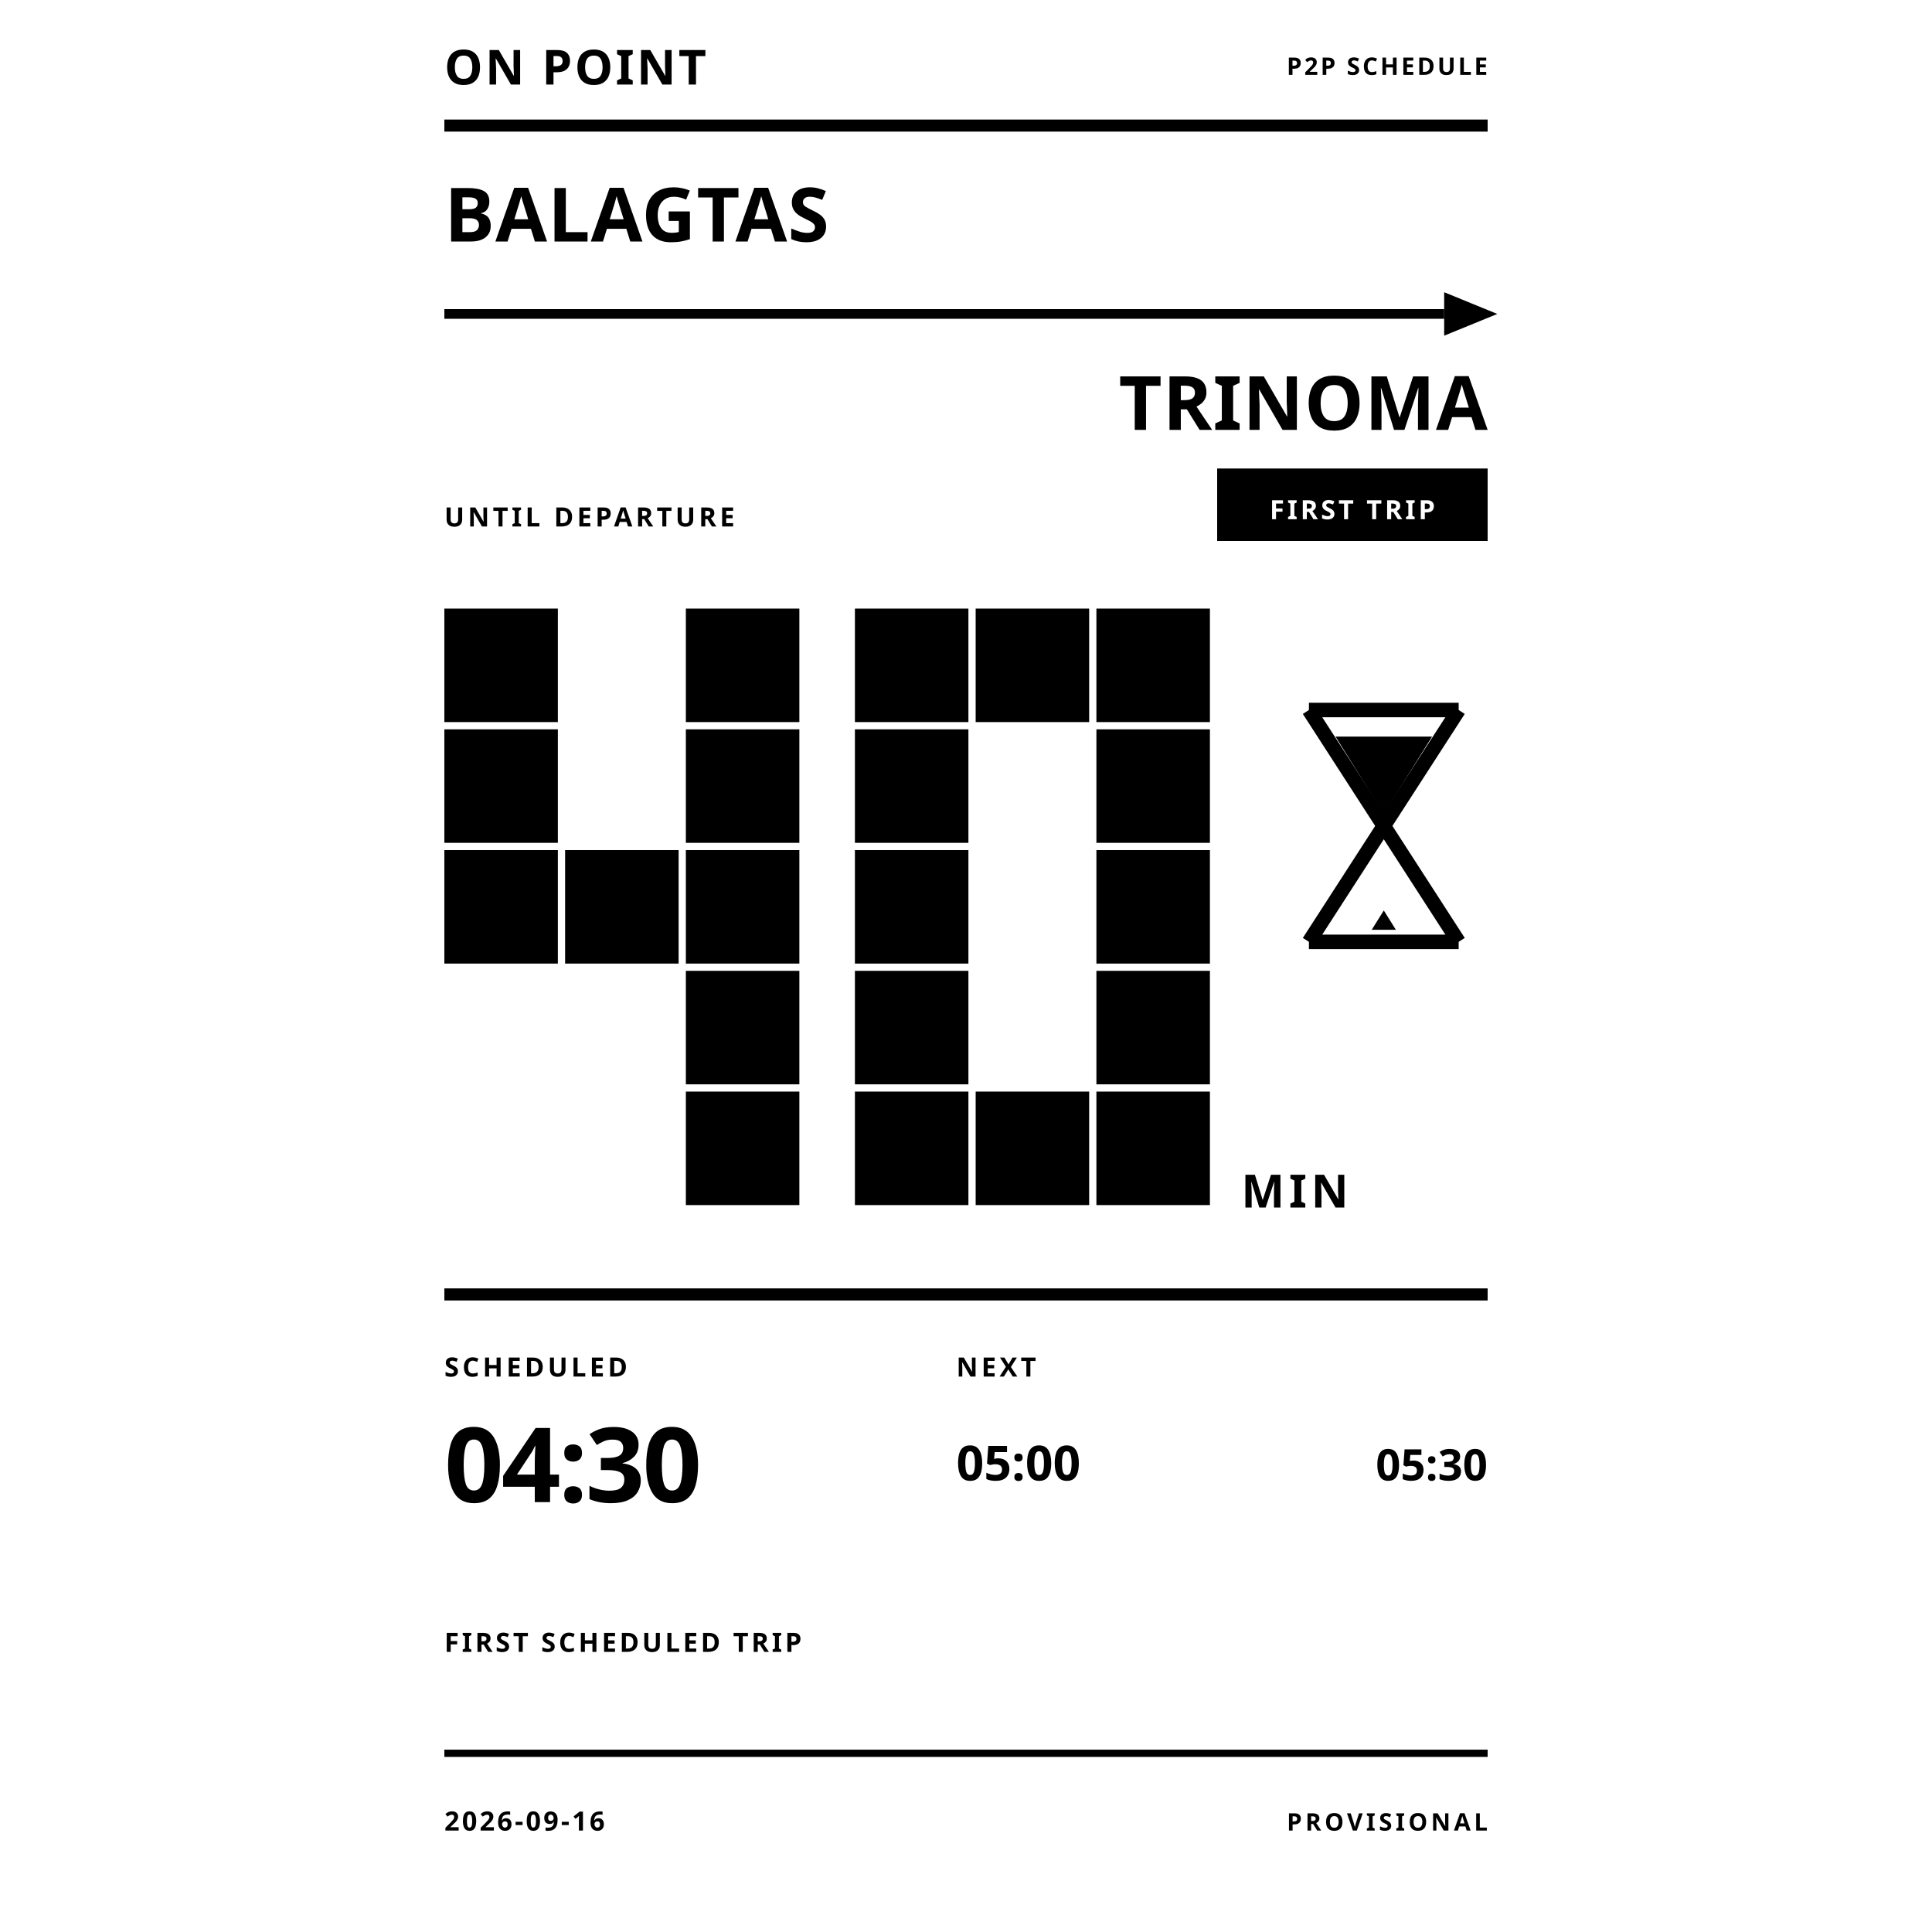
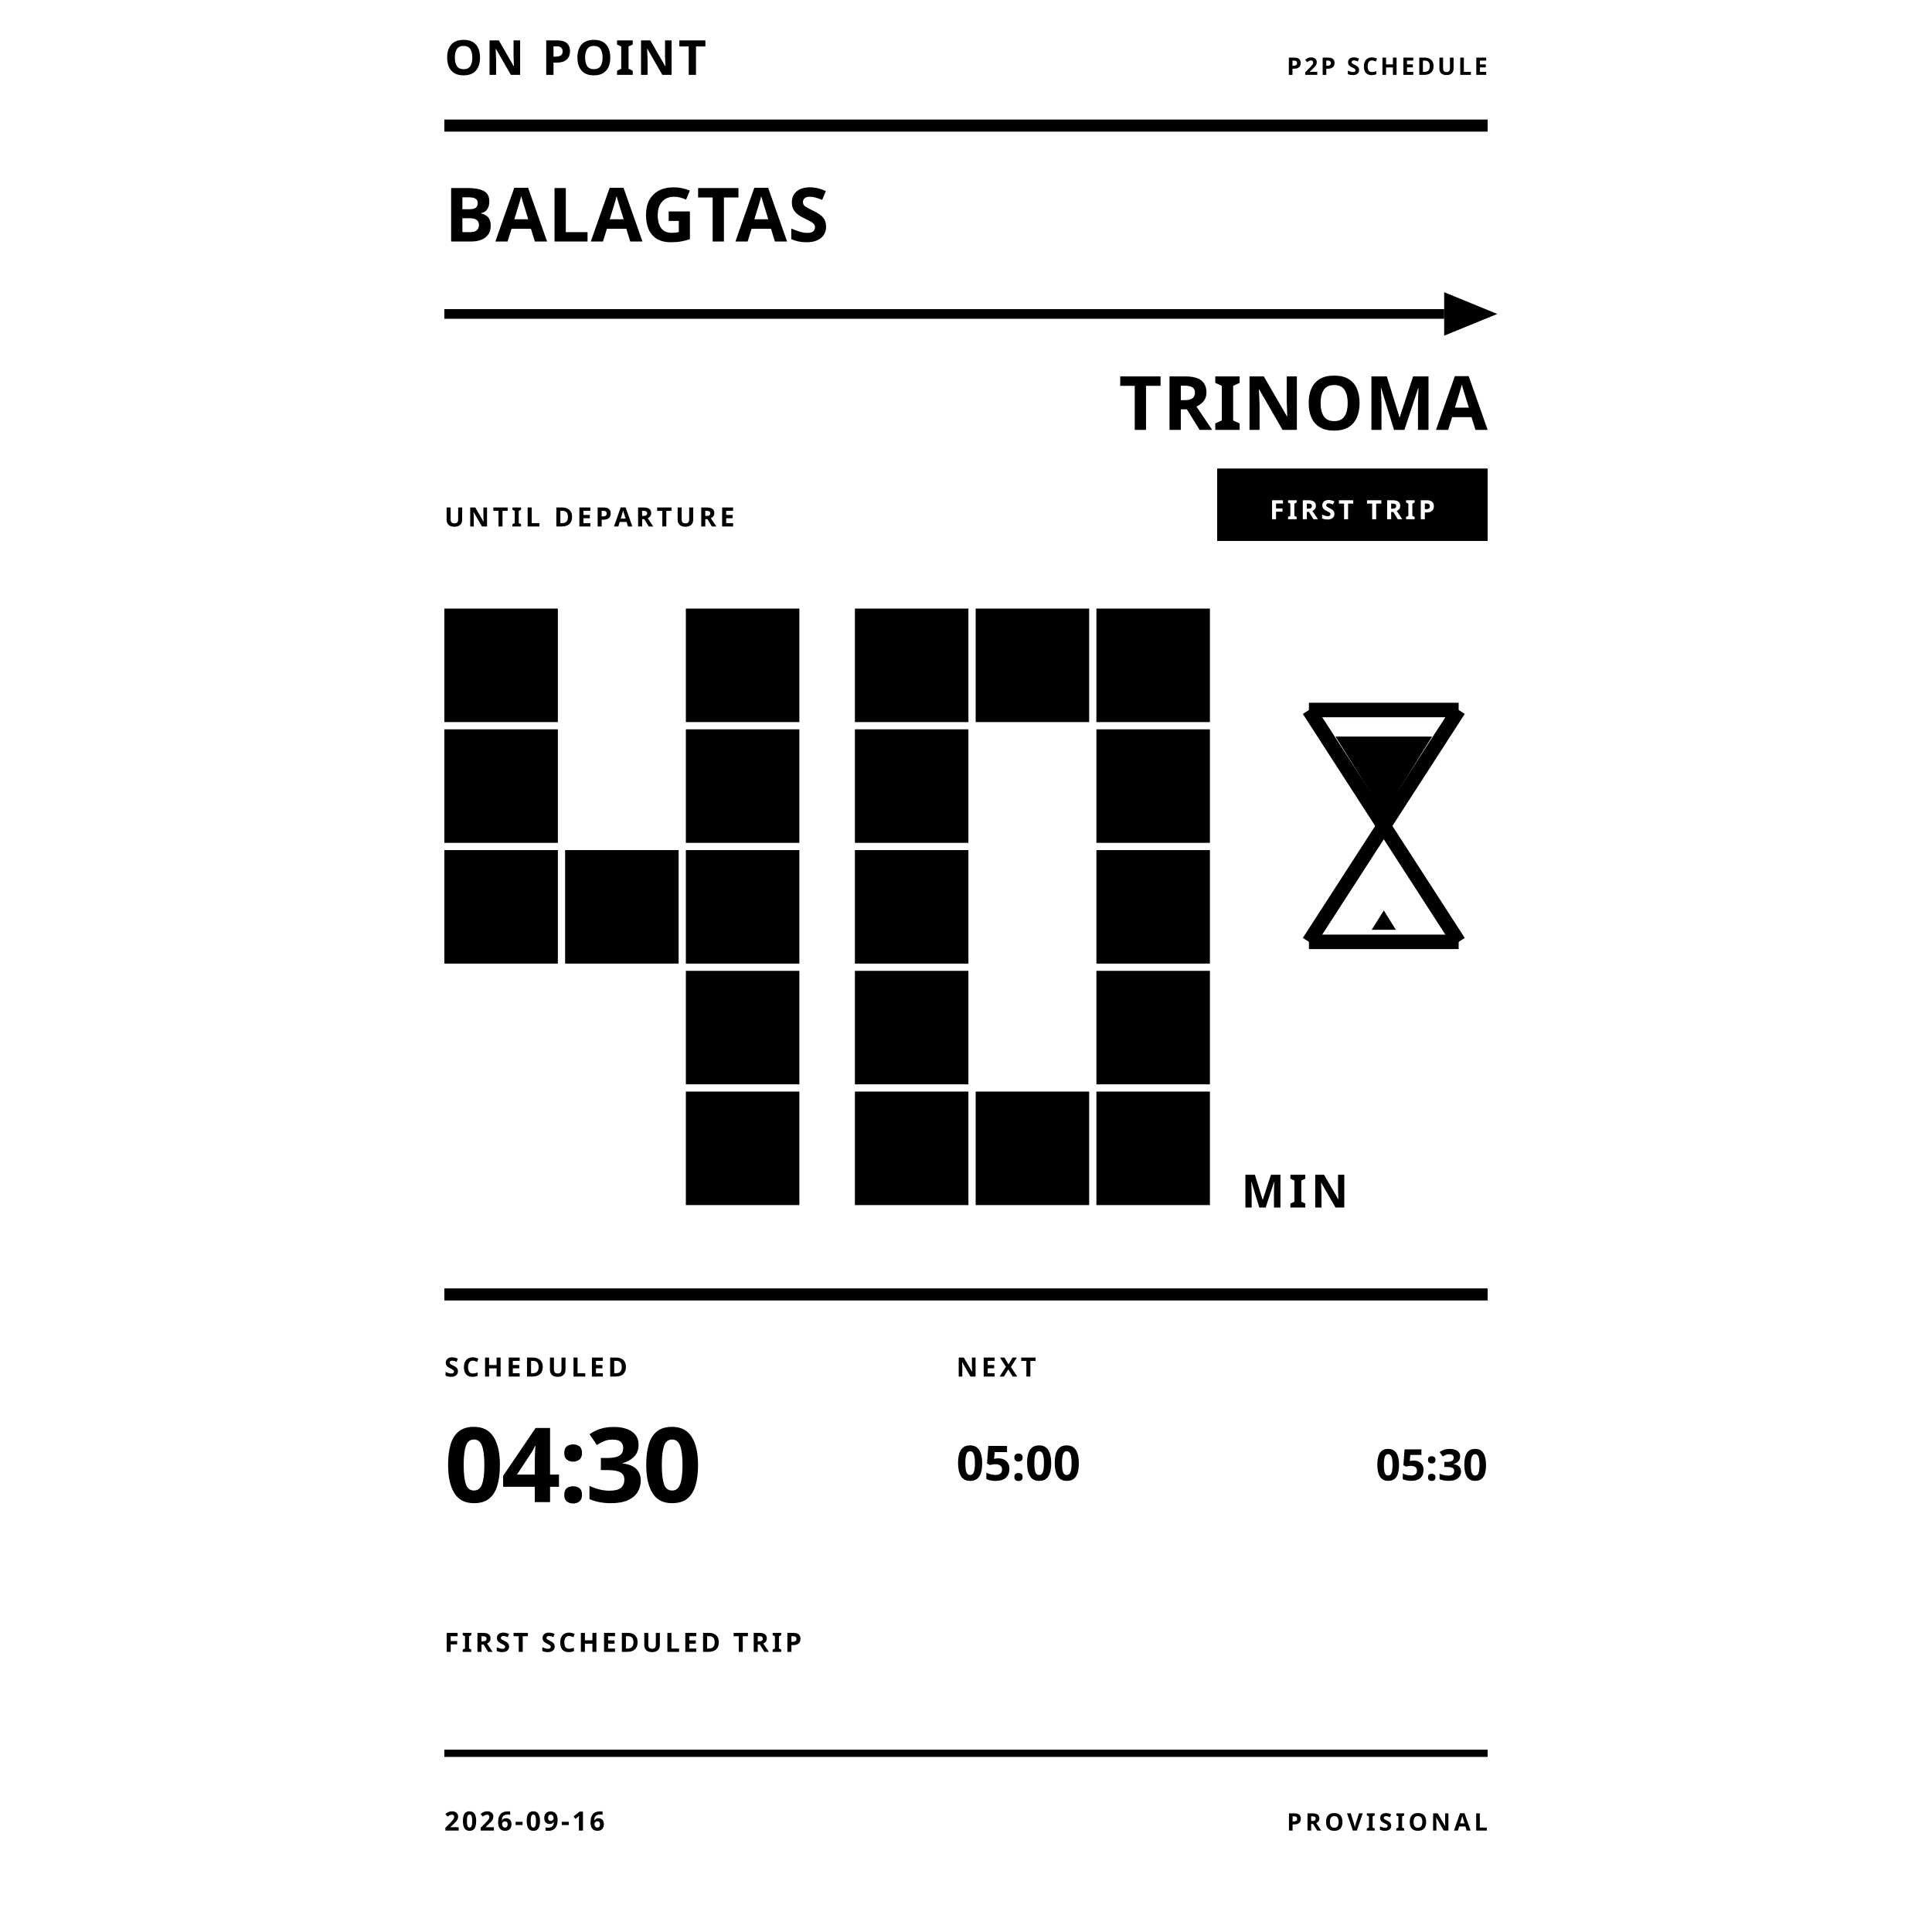
<svg xmlns="http://www.w3.org/2000/svg" width="800" height="800" viewBox="0 0 800 800" data-output-width="480" data-output-height="800">
  <style>
@font-face {
  font-family: 'Preview Noto Sans';
  src: url('file:///Users/almariano1/Downloads/project-on-point/lib/EpdFont/builtinFonts/source/NotoSans/NotoSans-Regular.ttf');
  font-weight: 400;
}
@font-face {
  font-family: 'Preview Noto Sans';
  src: url('file:///Users/almariano1/Downloads/project-on-point/lib/EpdFont/builtinFonts/source/NotoSans/NotoSans-Bold.ttf');
  font-weight: 700;
}
@font-face {
  font-family: 'Preview Ubuntu';
  src: url('file:///Users/almariano1/Downloads/project-on-point/lib/EpdFont/builtinFonts/source/Ubuntu/Ubuntu-Regular.ttf');
  font-weight: 400;
}
@font-face {
  font-family: 'Preview Ubuntu';
  src: url('file:///Users/almariano1/Downloads/project-on-point/lib/EpdFont/builtinFonts/source/Ubuntu/Ubuntu-Bold.ttf');
  font-weight: 700;
}
text { font-family: 'Preview Noto Sans', sans-serif; }
.utility { font-family: 'Preview Ubuntu', sans-serif; }
</style>
  <rect width="800" height="800" fill="#fff" />
  <g transform="translate(160 0)">
-     <text x="24" y="35" font-size="20" font-weight="700" fill="#000" text-anchor="start" letter-spacing="1.0">ON POINT</text>
+     <text x="24" y="31" font-size="20" font-weight="700" fill="#000" text-anchor="start" letter-spacing="1.0">ON POINT</text>
    <text class="utility" x="456" y="31" font-size="10" font-weight="700" fill="#000" text-anchor="end" letter-spacing="1.0">P2P SCHEDULE</text>
    <line x1="24" y1="52" x2="456" y2="52" stroke="#000" stroke-width="5" />
    <text x="24" y="100" font-size="31" font-weight="700" fill="#000" text-anchor="start" letter-spacing="0.3">BALAGTAS</text>
    <line x1="24" y1="130" x2="438" y2="130" stroke="#000" stroke-width="4" />
    <polygon points="438,121 460,130 438,139" fill="#000" />
    <text x="456" y="178" font-size="31" font-weight="700" fill="#000" text-anchor="end" letter-spacing="0.3">TRINOMA</text>
    <text class="utility" x="24" y="218" font-size="11" font-weight="700" fill="#000" text-anchor="start" letter-spacing="1.4">UNTIL DEPARTURE</text>
    <rect x="344" y="194" width="112" height="30" fill="#000" />
    <text class="utility" x="400" y="215" font-size="11" font-weight="700" fill="#fff" text-anchor="middle" letter-spacing="1.2">FIRST TRIP</text>
    <rect x="24" y="252" width="47" height="47" fill="#000" />
    <rect x="124" y="252" width="47" height="47" fill="#000" />
    <rect x="24" y="302" width="47" height="47" fill="#000" />
    <rect x="124" y="302" width="47" height="47" fill="#000" />
    <rect x="24" y="352" width="47" height="47" fill="#000" />
    <rect x="74" y="352" width="47" height="47" fill="#000" />
    <rect x="124" y="352" width="47" height="47" fill="#000" />
    <rect x="124" y="402" width="47" height="47" fill="#000" />
    <rect x="124" y="452" width="47" height="47" fill="#000" />
    <rect x="194" y="252" width="47" height="47" fill="#000" />
    <rect x="244" y="252" width="47" height="47" fill="#000" />
    <rect x="294" y="252" width="47" height="47" fill="#000" />
    <rect x="194" y="302" width="47" height="47" fill="#000" />
    <rect x="294" y="302" width="47" height="47" fill="#000" />
    <rect x="194" y="352" width="47" height="47" fill="#000" />
    <rect x="294" y="352" width="47" height="47" fill="#000" />
    <rect x="194" y="402" width="47" height="47" fill="#000" />
    <rect x="294" y="402" width="47" height="47" fill="#000" />
    <rect x="194" y="452" width="47" height="47" fill="#000" />
    <rect x="244" y="452" width="47" height="47" fill="#000" />
    <rect x="294" y="452" width="47" height="47" fill="#000" />
    <line x1="382" y1="294" x2="444" y2="294" stroke="#000" stroke-width="6" />
    <line x1="382" y1="390" x2="444" y2="390" stroke="#000" stroke-width="6" />
    <line x1="382" y1="294" x2="413" y2="342" stroke="#000" stroke-width="6" />
    <line x1="444" y1="294" x2="413" y2="342" stroke="#000" stroke-width="6" />
    <line x1="413" y1="342" x2="382" y2="390" stroke="#000" stroke-width="6" />
    <line x1="413" y1="342" x2="444" y2="390" stroke="#000" stroke-width="6" />
    <polygon points="413,337 393,305 433,305" fill="#000" />
    <polygon points="413,377 408,385 418,385" fill="#000" />
    <text class="utility" x="354" y="500" font-size="19" font-weight="700" fill="#000" text-anchor="start" letter-spacing="1.8">MIN</text>
    <line x1="24" y1="536" x2="456" y2="536" stroke="#000" stroke-width="5" />
    <text class="utility" x="24" y="570" font-size="11" font-weight="700" fill="#000" text-anchor="start" letter-spacing="1.4">SCHEDULED</text>
    <text x="24" y="622" font-size="43" font-weight="700" fill="#000" text-anchor="start" letter-spacing="-1.0">04:30</text>
    <text class="utility" x="236" y="570" font-size="11" font-weight="700" fill="#000" text-anchor="start" letter-spacing="1.4">NEXT</text>
    <text x="236" y="613" font-size="20" font-weight="700" fill="#000" text-anchor="start" letter-spacing="0">05:00</text>
    <text x="456" y="613" font-size="18" font-weight="700" fill="#000" text-anchor="end" letter-spacing="0">05:30</text>
    <text class="utility" x="24" y="684" font-size="11" font-weight="700" fill="#000" text-anchor="start" letter-spacing="1.2">FIRST SCHEDULED TRIP</text>
    <line x1="24" y1="726" x2="456" y2="726" stroke="#000" stroke-width="3" />
    <text class="utility" x="24" y="758" font-size="11" font-weight="700" fill="#000" text-anchor="start" letter-spacing="1.0">2026-09-16</text>
    <text class="utility" x="456" y="758" font-size="10" font-weight="700" fill="#000" text-anchor="end" letter-spacing="1.4">PROVISIONAL</text>
  </g>
</svg>
